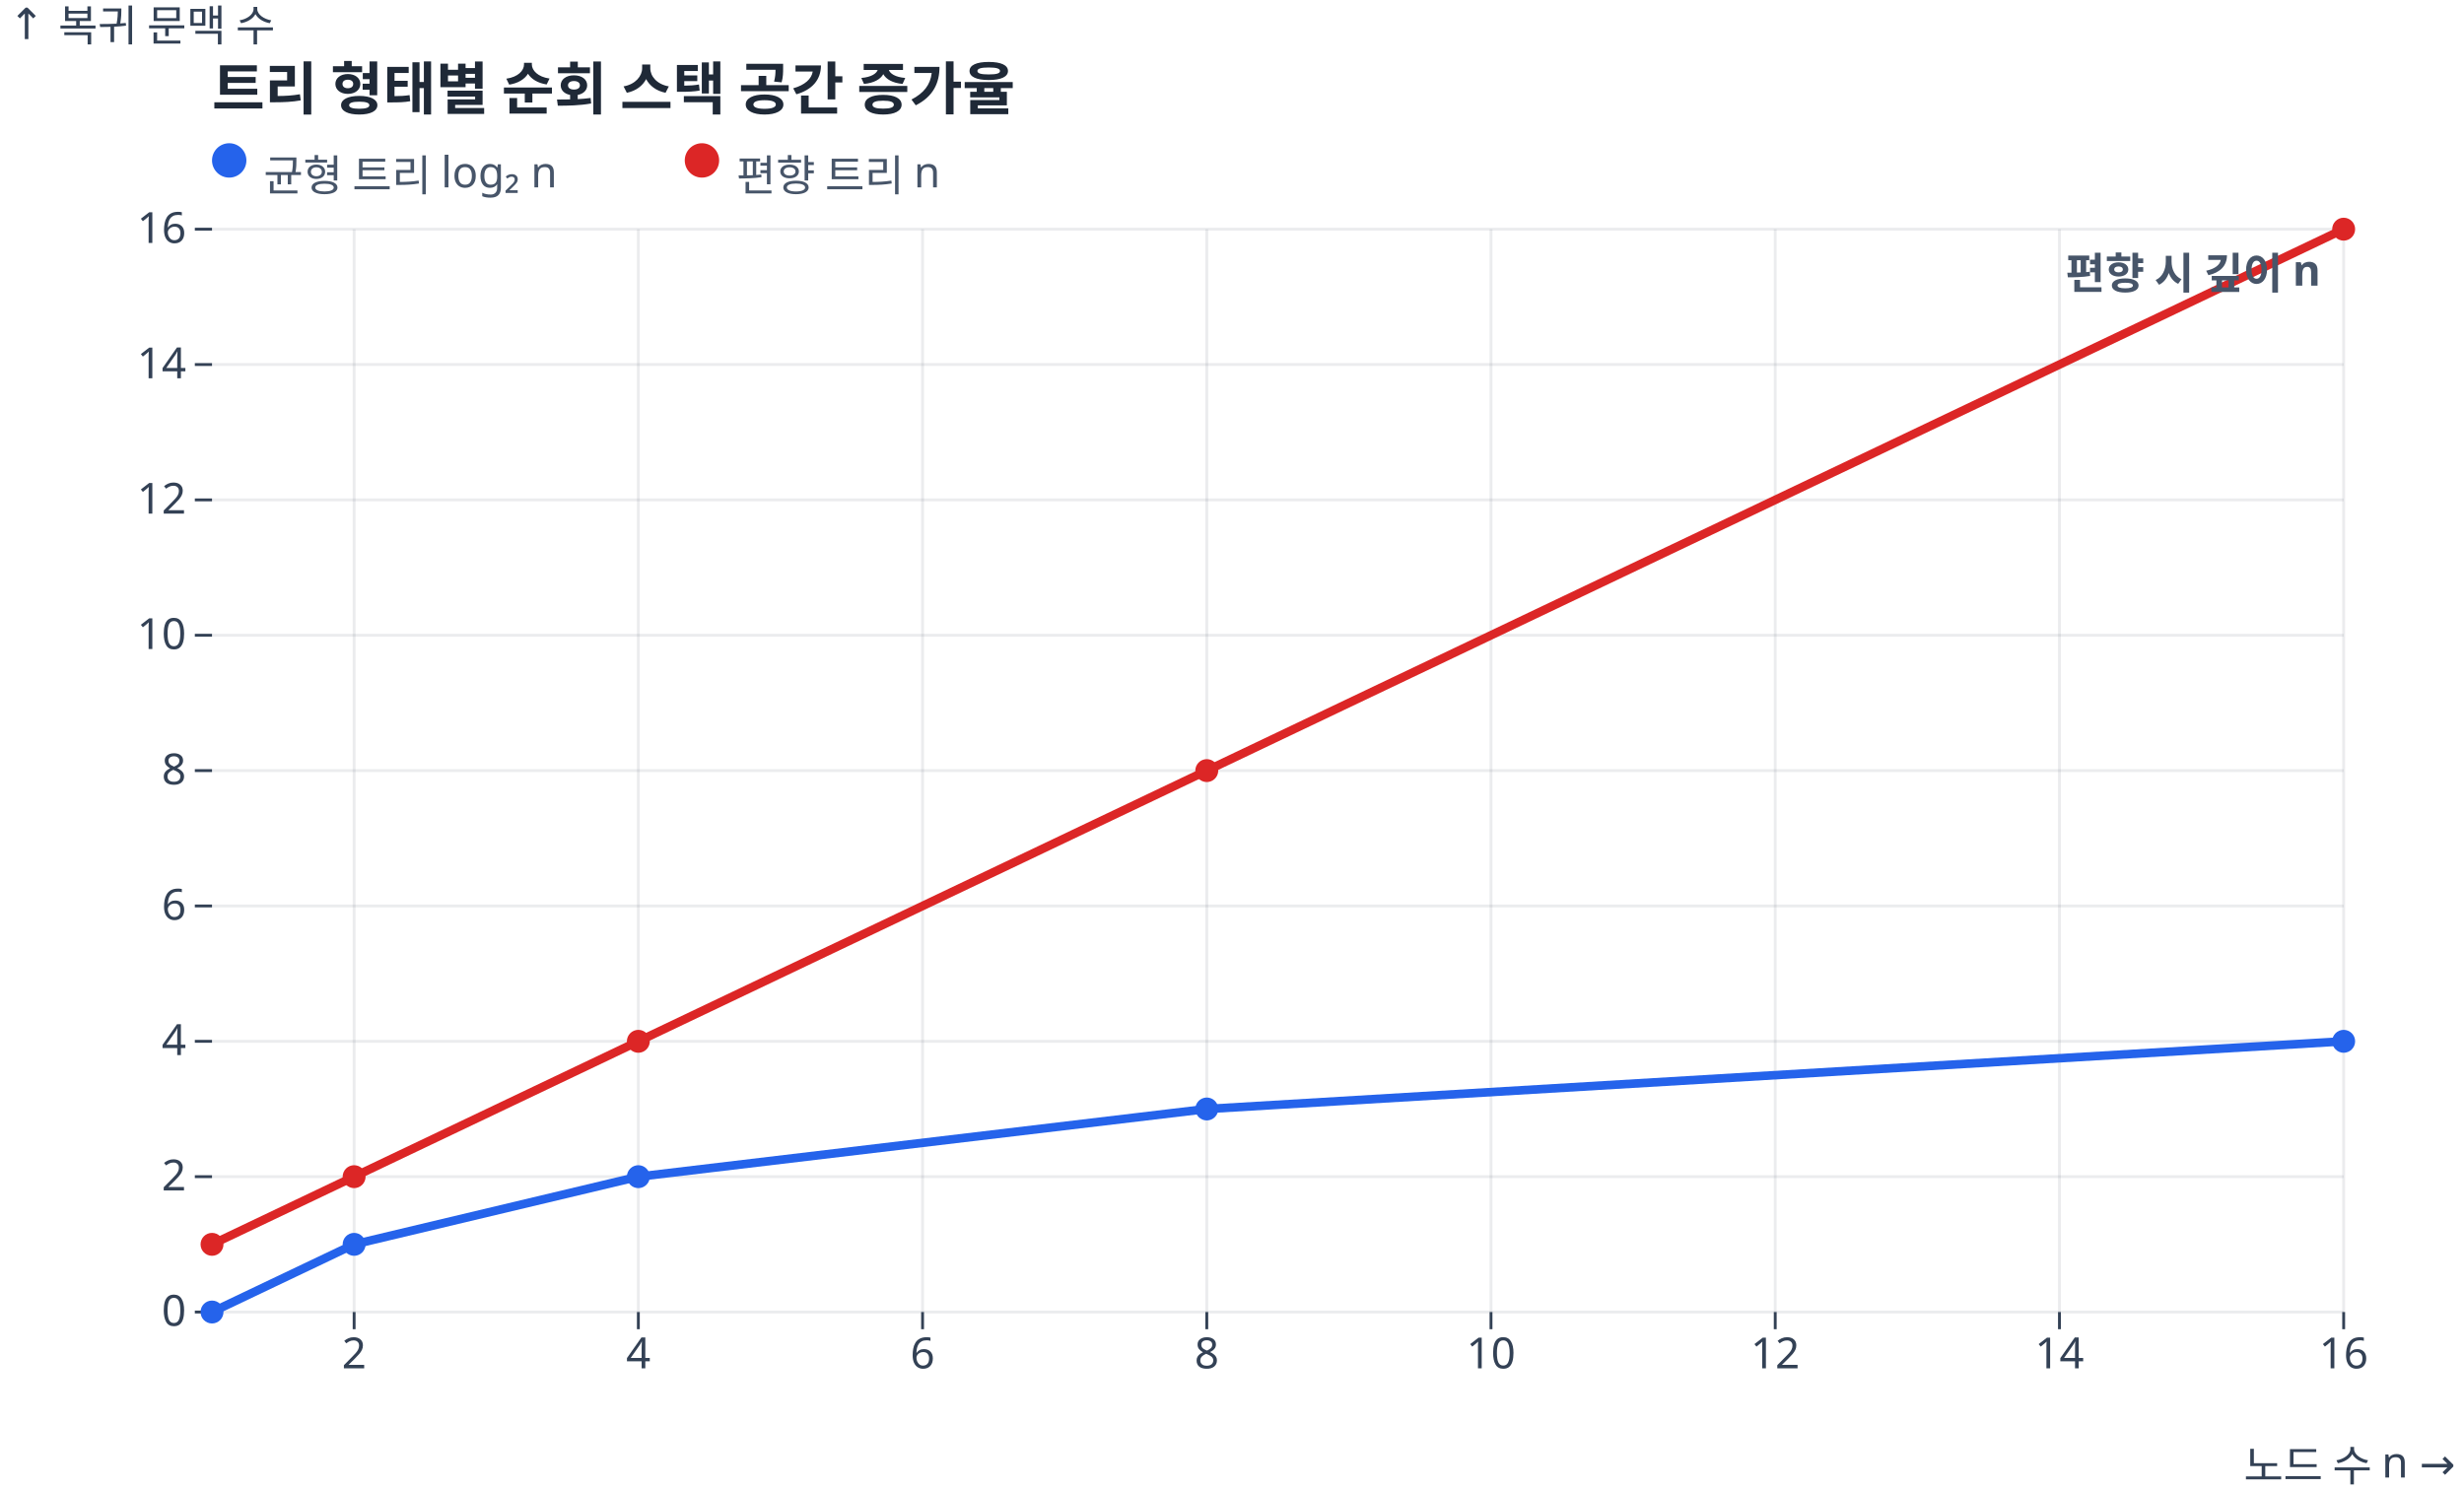
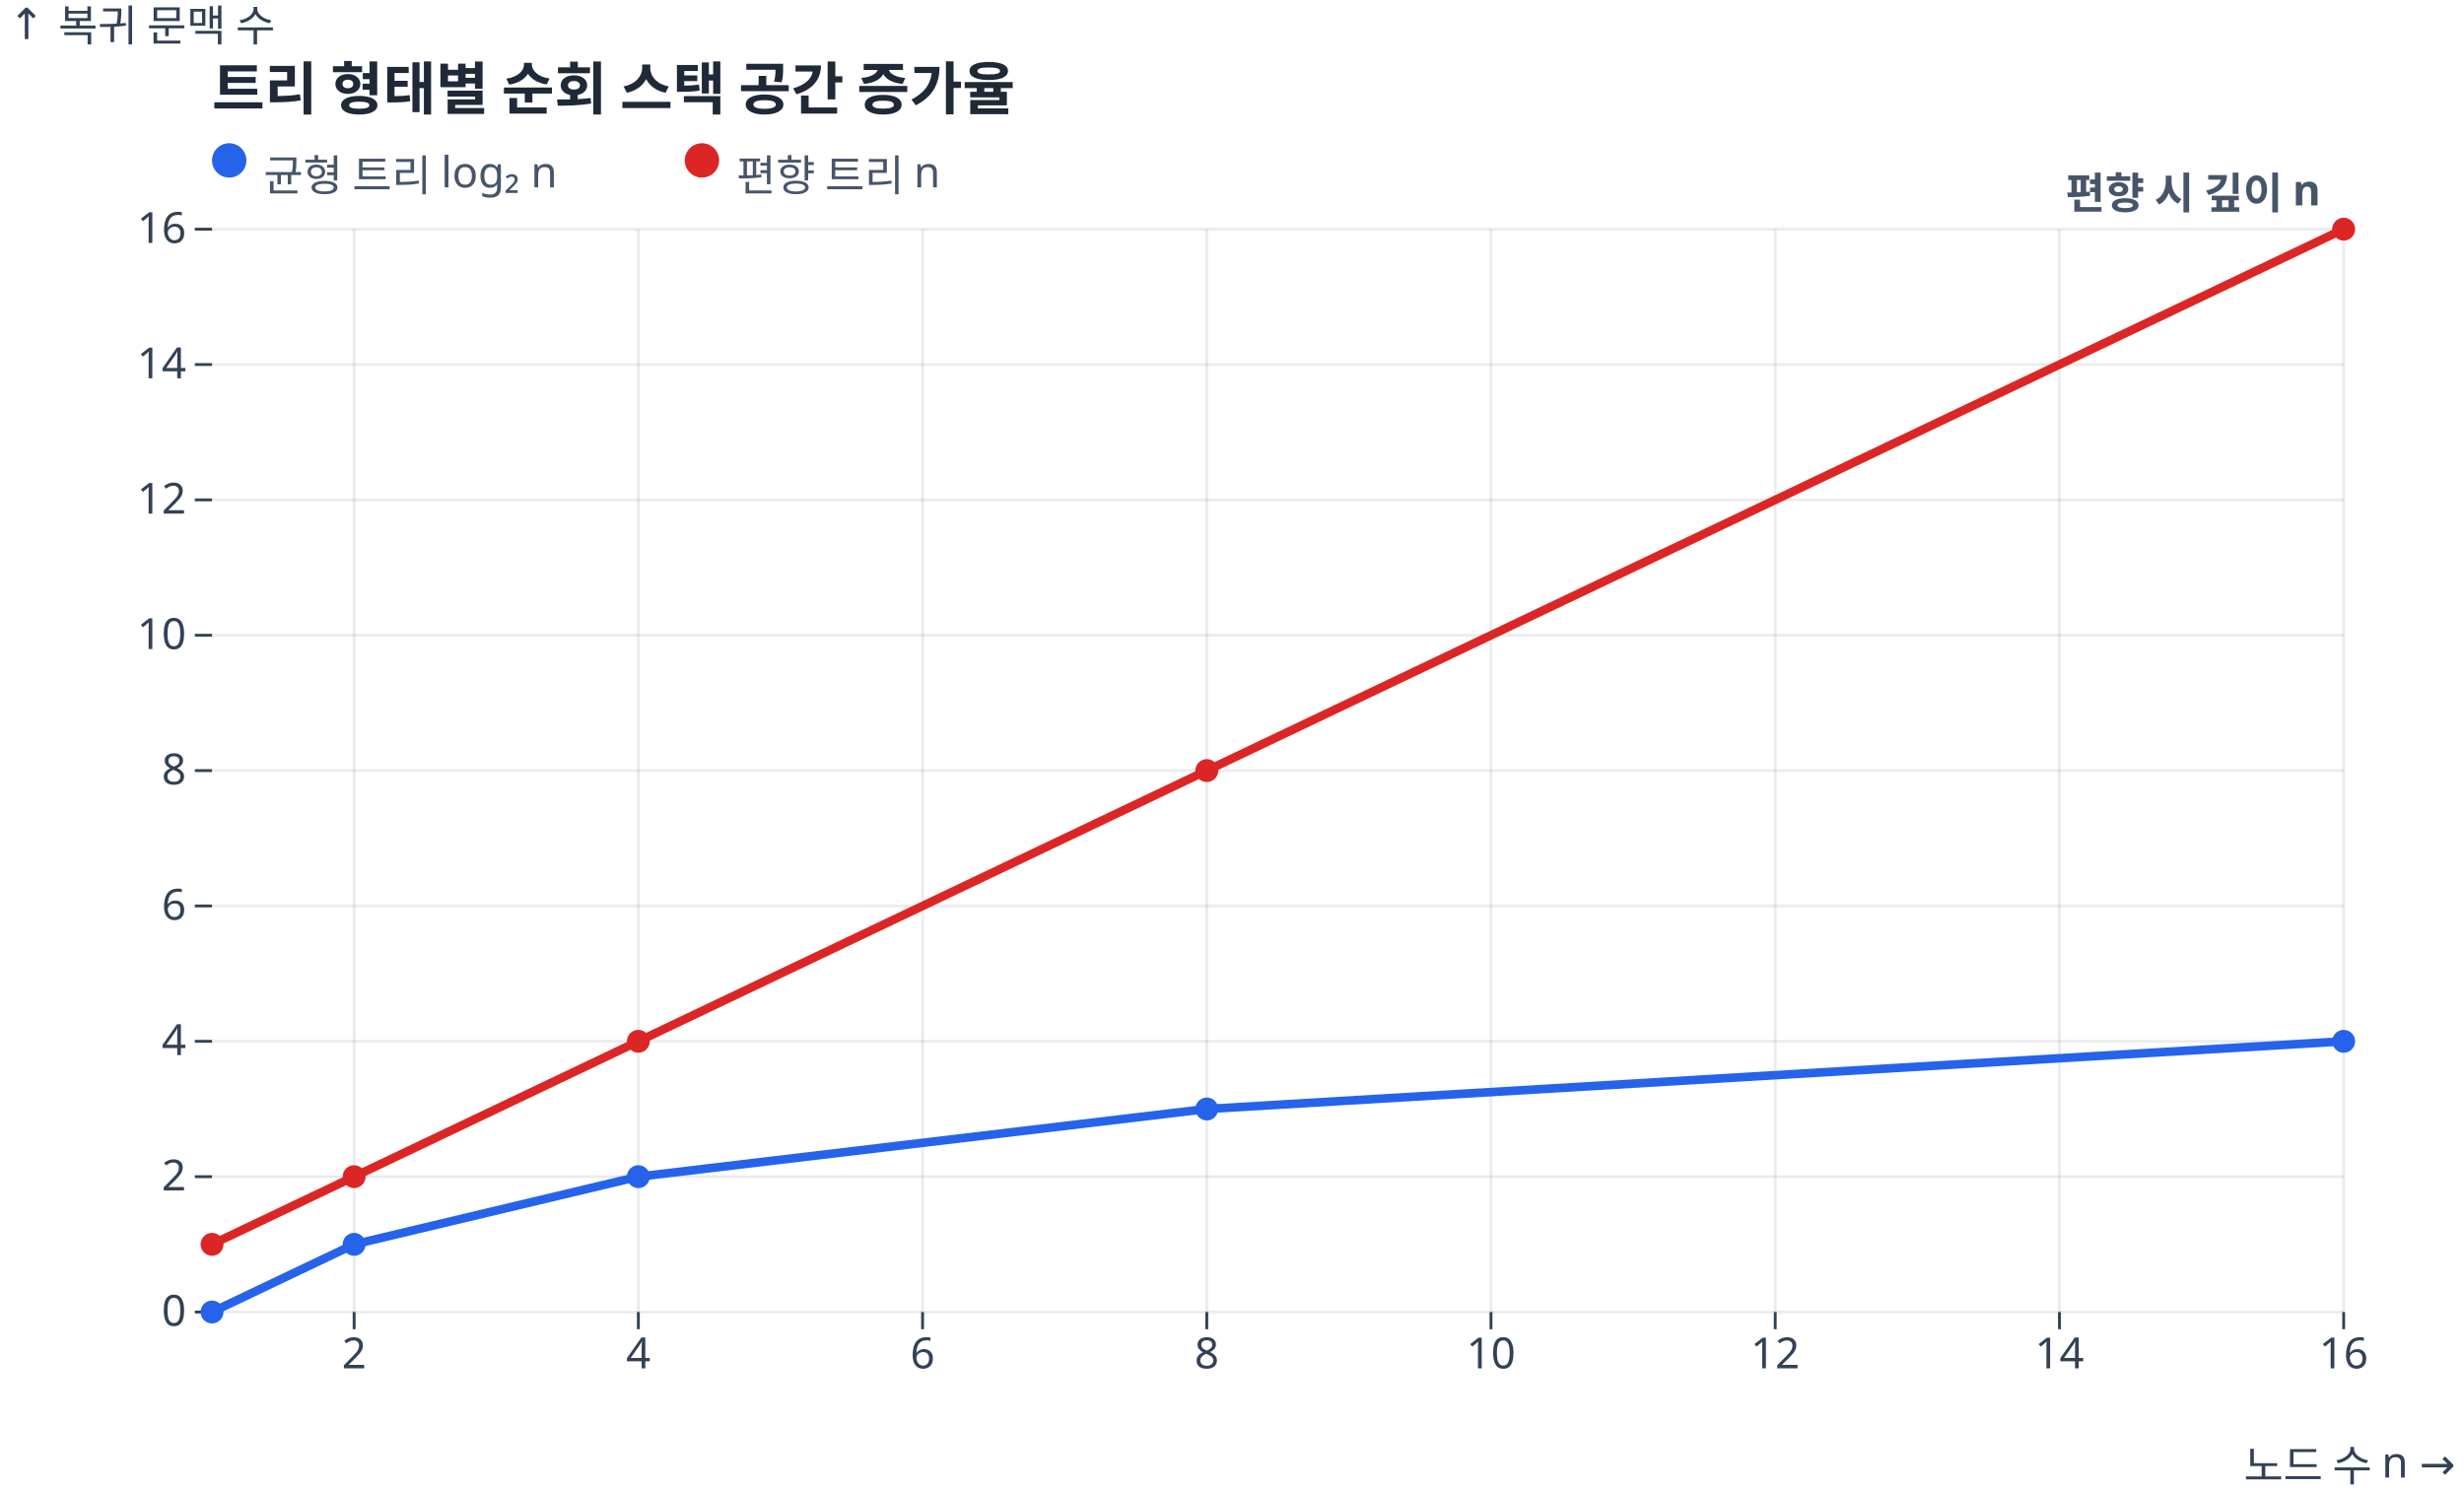
<svg xmlns="http://www.w3.org/2000/svg" class="plot-d6a7b5" fill="currentColor" font-family="system-ui, sans-serif" font-size="10" text-anchor="middle" width="860" height="520" viewBox="0 0 860 520" style="background: rgb(248, 250, 252); color: rgb(51, 65, 85); font-family: system-ui, sans-serif; font-size: 15px;" role="img" aria-label="트리 형태별 순회 스택 공간 증가율: 균형 트리 log₂ n, 편향 트리 n 계열 차트">
  <style>:where(.plot-d6a7b5) {
  --plot-background: white;
  display: block;
  height: auto;
  height: intrinsic;
  max-width: 100%;
}
:where(.plot-d6a7b5 text),
:where(.plot-d6a7b5 tspan) {
  white-space: pre;
}</style>
  <g aria-label="y-grid" aria-hidden="true" stroke="currentColor" stroke-opacity="0.1">
    <line x1="74" x2="818" y1="458" y2="458" />
    <line x1="74" x2="818" y1="410.75" y2="410.75" />
    <line x1="74" x2="818" y1="363.5" y2="363.5" />
    <line x1="74" x2="818" y1="316.25" y2="316.25" />
    <line x1="74" x2="818" y1="269" y2="269" />
    <line x1="74" x2="818" y1="221.75" y2="221.75" />
    <line x1="74" x2="818" y1="174.5" y2="174.5" />
    <line x1="74" x2="818" y1="127.25" y2="127.25" />
    <line x1="74" x2="818" y1="80" y2="80" />
  </g>
  <g aria-label="y-axis tick" aria-hidden="true" fill="none" stroke="currentColor">
    <path transform="translate(74,458)" d="M0,0L-6,0" />
    <path transform="translate(74,410.75)" d="M0,0L-6,0" />
    <path transform="translate(74,363.5)" d="M0,0L-6,0" />
    <path transform="translate(74,316.25)" d="M0,0L-6,0" />
    <path transform="translate(74,269)" d="M0,0L-6,0" />
    <path transform="translate(74,221.75)" d="M0,0L-6,0" />
    <path transform="translate(74,174.5)" d="M0,0L-6,0" />
    <path transform="translate(74,127.25)" d="M0,0L-6,0" />
    <path transform="translate(74,80)" d="M0,0L-6,0" />
  </g>
  <g aria-label="y-axis tick label" text-anchor="end" font-variant="tabular-nums" transform="translate(-9,0)">
    <text y="0.32em" transform="translate(74,458)">0</text>
    <text y="0.32em" transform="translate(74,410.75)">2</text>
    <text y="0.32em" transform="translate(74,363.5)">4</text>
    <text y="0.32em" transform="translate(74,316.25)">6</text>
    <text y="0.32em" transform="translate(74,269)">8</text>
    <text y="0.32em" transform="translate(74,221.75)">10</text>
    <text y="0.32em" transform="translate(74,174.5)">12</text>
    <text y="0.32em" transform="translate(74,127.25)">14</text>
    <text y="0.32em" transform="translate(74,80)">16</text>
  </g>
  <g aria-label="y-axis label" text-anchor="start" transform="translate(-71,-77)">
    <text y="0.71em" transform="translate(74,80)">↑ 복귀 문맥 수</text>
  </g>
  <g aria-label="x-grid" aria-hidden="true" stroke="currentColor" stroke-opacity="0.1">
    <line x1="123.6" x2="123.6" y1="80" y2="458" />
    <line x1="222.8" x2="222.8" y1="80" y2="458" />
    <line x1="322" x2="322" y1="80" y2="458" />
    <line x1="421.2" x2="421.2" y1="80" y2="458" />
    <line x1="520.4" x2="520.4" y1="80" y2="458" />
    <line x1="619.6" x2="619.6" y1="80" y2="458" />
    <line x1="718.8" x2="718.8" y1="80" y2="458" />
    <line x1="818" x2="818" y1="80" y2="458" />
  </g>
  <g aria-label="x-axis tick" aria-hidden="true" fill="none" stroke="currentColor">
    <path transform="translate(123.6,458)" d="M0,0L0,6" />
    <path transform="translate(222.8,458)" d="M0,0L0,6" />
    <path transform="translate(322,458)" d="M0,0L0,6" />
    <path transform="translate(421.2,458)" d="M0,0L0,6" />
    <path transform="translate(520.4,458)" d="M0,0L0,6" />
    <path transform="translate(619.6,458)" d="M0,0L0,6" />
    <path transform="translate(718.8,458)" d="M0,0L0,6" />
    <path transform="translate(818,458)" d="M0,0L0,6" />
  </g>
  <g aria-label="x-axis tick label" font-variant="tabular-nums" transform="translate(0,9)">
    <text y="0.71em" transform="translate(123.6,458)">2</text>
    <text y="0.71em" transform="translate(222.8,458)">4</text>
    <text y="0.71em" transform="translate(322,458)">6</text>
    <text y="0.71em" transform="translate(421.2,458)">8</text>
    <text y="0.71em" transform="translate(520.4,458)">10</text>
    <text y="0.71em" transform="translate(619.6,458)">12</text>
    <text y="0.71em" transform="translate(718.8,458)">14</text>
    <text y="0.71em" transform="translate(818,458)">16</text>
  </g>
  <g aria-label="x-axis label" text-anchor="end" transform="translate(39,59)">
    <text transform="translate(818,458)">노드 수 n →</text>
  </g>
  <g aria-label="text" fill="#1f2937" text-anchor="start" font-size="20" font-weight="700" transform="translate(0,-56)">
    <text y="0.71em" transform="translate(74,80)">트리 형태별 순회 스택 공간 증가율</text>
  </g>
  <g aria-label="dot" fill="#2563eb" transform="translate(6,-24)">
    <circle cx="74" cy="80" r="6" />
  </g>
  <g aria-label="text" fill="#475569" text-anchor="start" transform="translate(18,-24)">
    <text y="0.71em" transform="translate(74,80)">균형 트리 log₂ n</text>
  </g>
  <g aria-label="dot" fill="#dc2626" transform="translate(171,-24)">
    <circle cx="74" cy="80" r="6" />
  </g>
  <g aria-label="text" fill="#475569" text-anchor="start" transform="translate(183,-24)">
    <text y="0.71em" transform="translate(74,80)">편향 트리 n</text>
  </g>
  <g aria-label="line" fill="none" stroke-width="3" stroke-linejoin="round" stroke-linecap="round">
    <path stroke="#2563eb" d="M74,458L123.6,434.375L222.8,410.75L421.2,387.125L818,363.5" />
    <path stroke="#dc2626" d="M74,434.375L123.6,410.75L222.8,363.5L421.2,269L818,80" />
  </g>
  <g aria-label="dot">
    <circle cx="74" cy="458" r="4" fill="#2563eb" />
    <circle cx="74" cy="434.375" r="4" fill="#dc2626" />
    <circle cx="123.6" cy="434.375" r="4" fill="#2563eb" />
    <circle cx="123.6" cy="410.75" r="4" fill="#dc2626" />
    <circle cx="222.8" cy="410.75" r="4" fill="#2563eb" />
    <circle cx="222.8" cy="363.5" r="4" fill="#dc2626" />
    <circle cx="421.2" cy="387.125" r="4" fill="#2563eb" />
    <circle cx="421.2" cy="269" r="4" fill="#dc2626" />
    <circle cx="818" cy="363.5" r="4" fill="#2563eb" />
    <circle cx="818" cy="80" r="4" fill="#dc2626" />
  </g>
-   <g aria-label="text" fill="#475569" text-anchor="end" font-weight="600" transform="translate(-8,16)">
+   <g aria-label="text" fill="#475569" text-anchor="end" font-weight="600" transform="translate(-8,-12)">
    <text y="0.32em" transform="translate(818,80)">편향 시 깊이 n</text>
  </g>
</svg>
